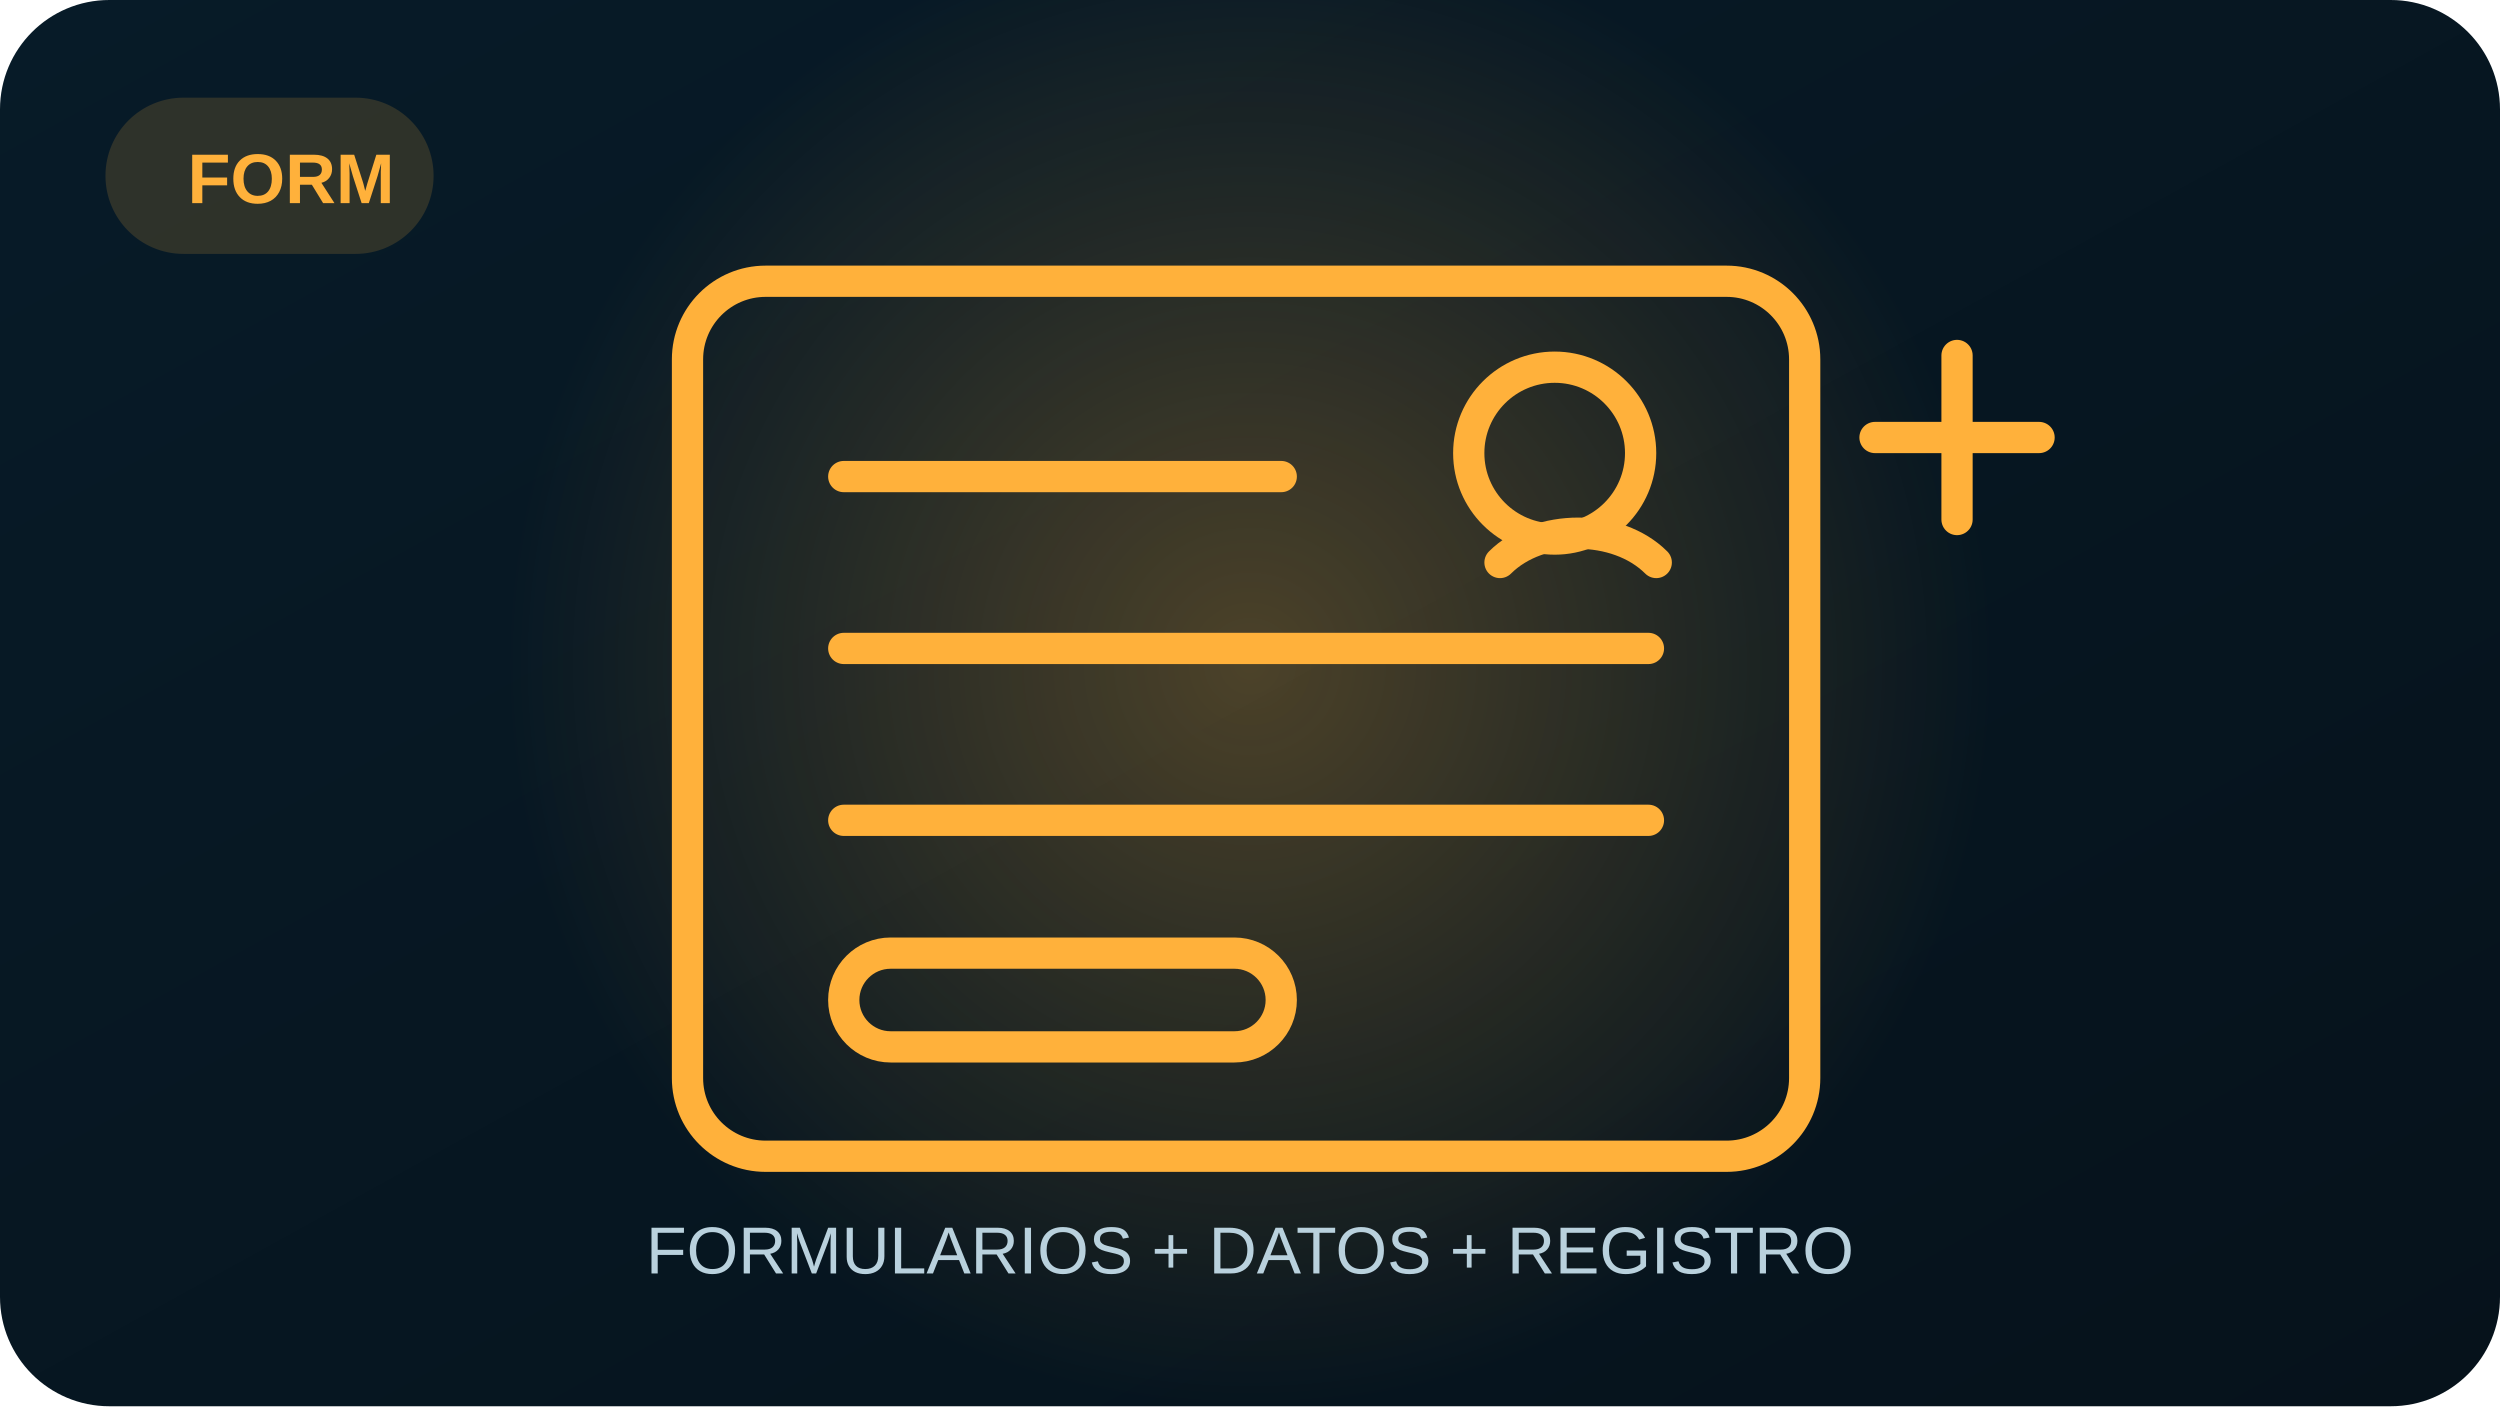
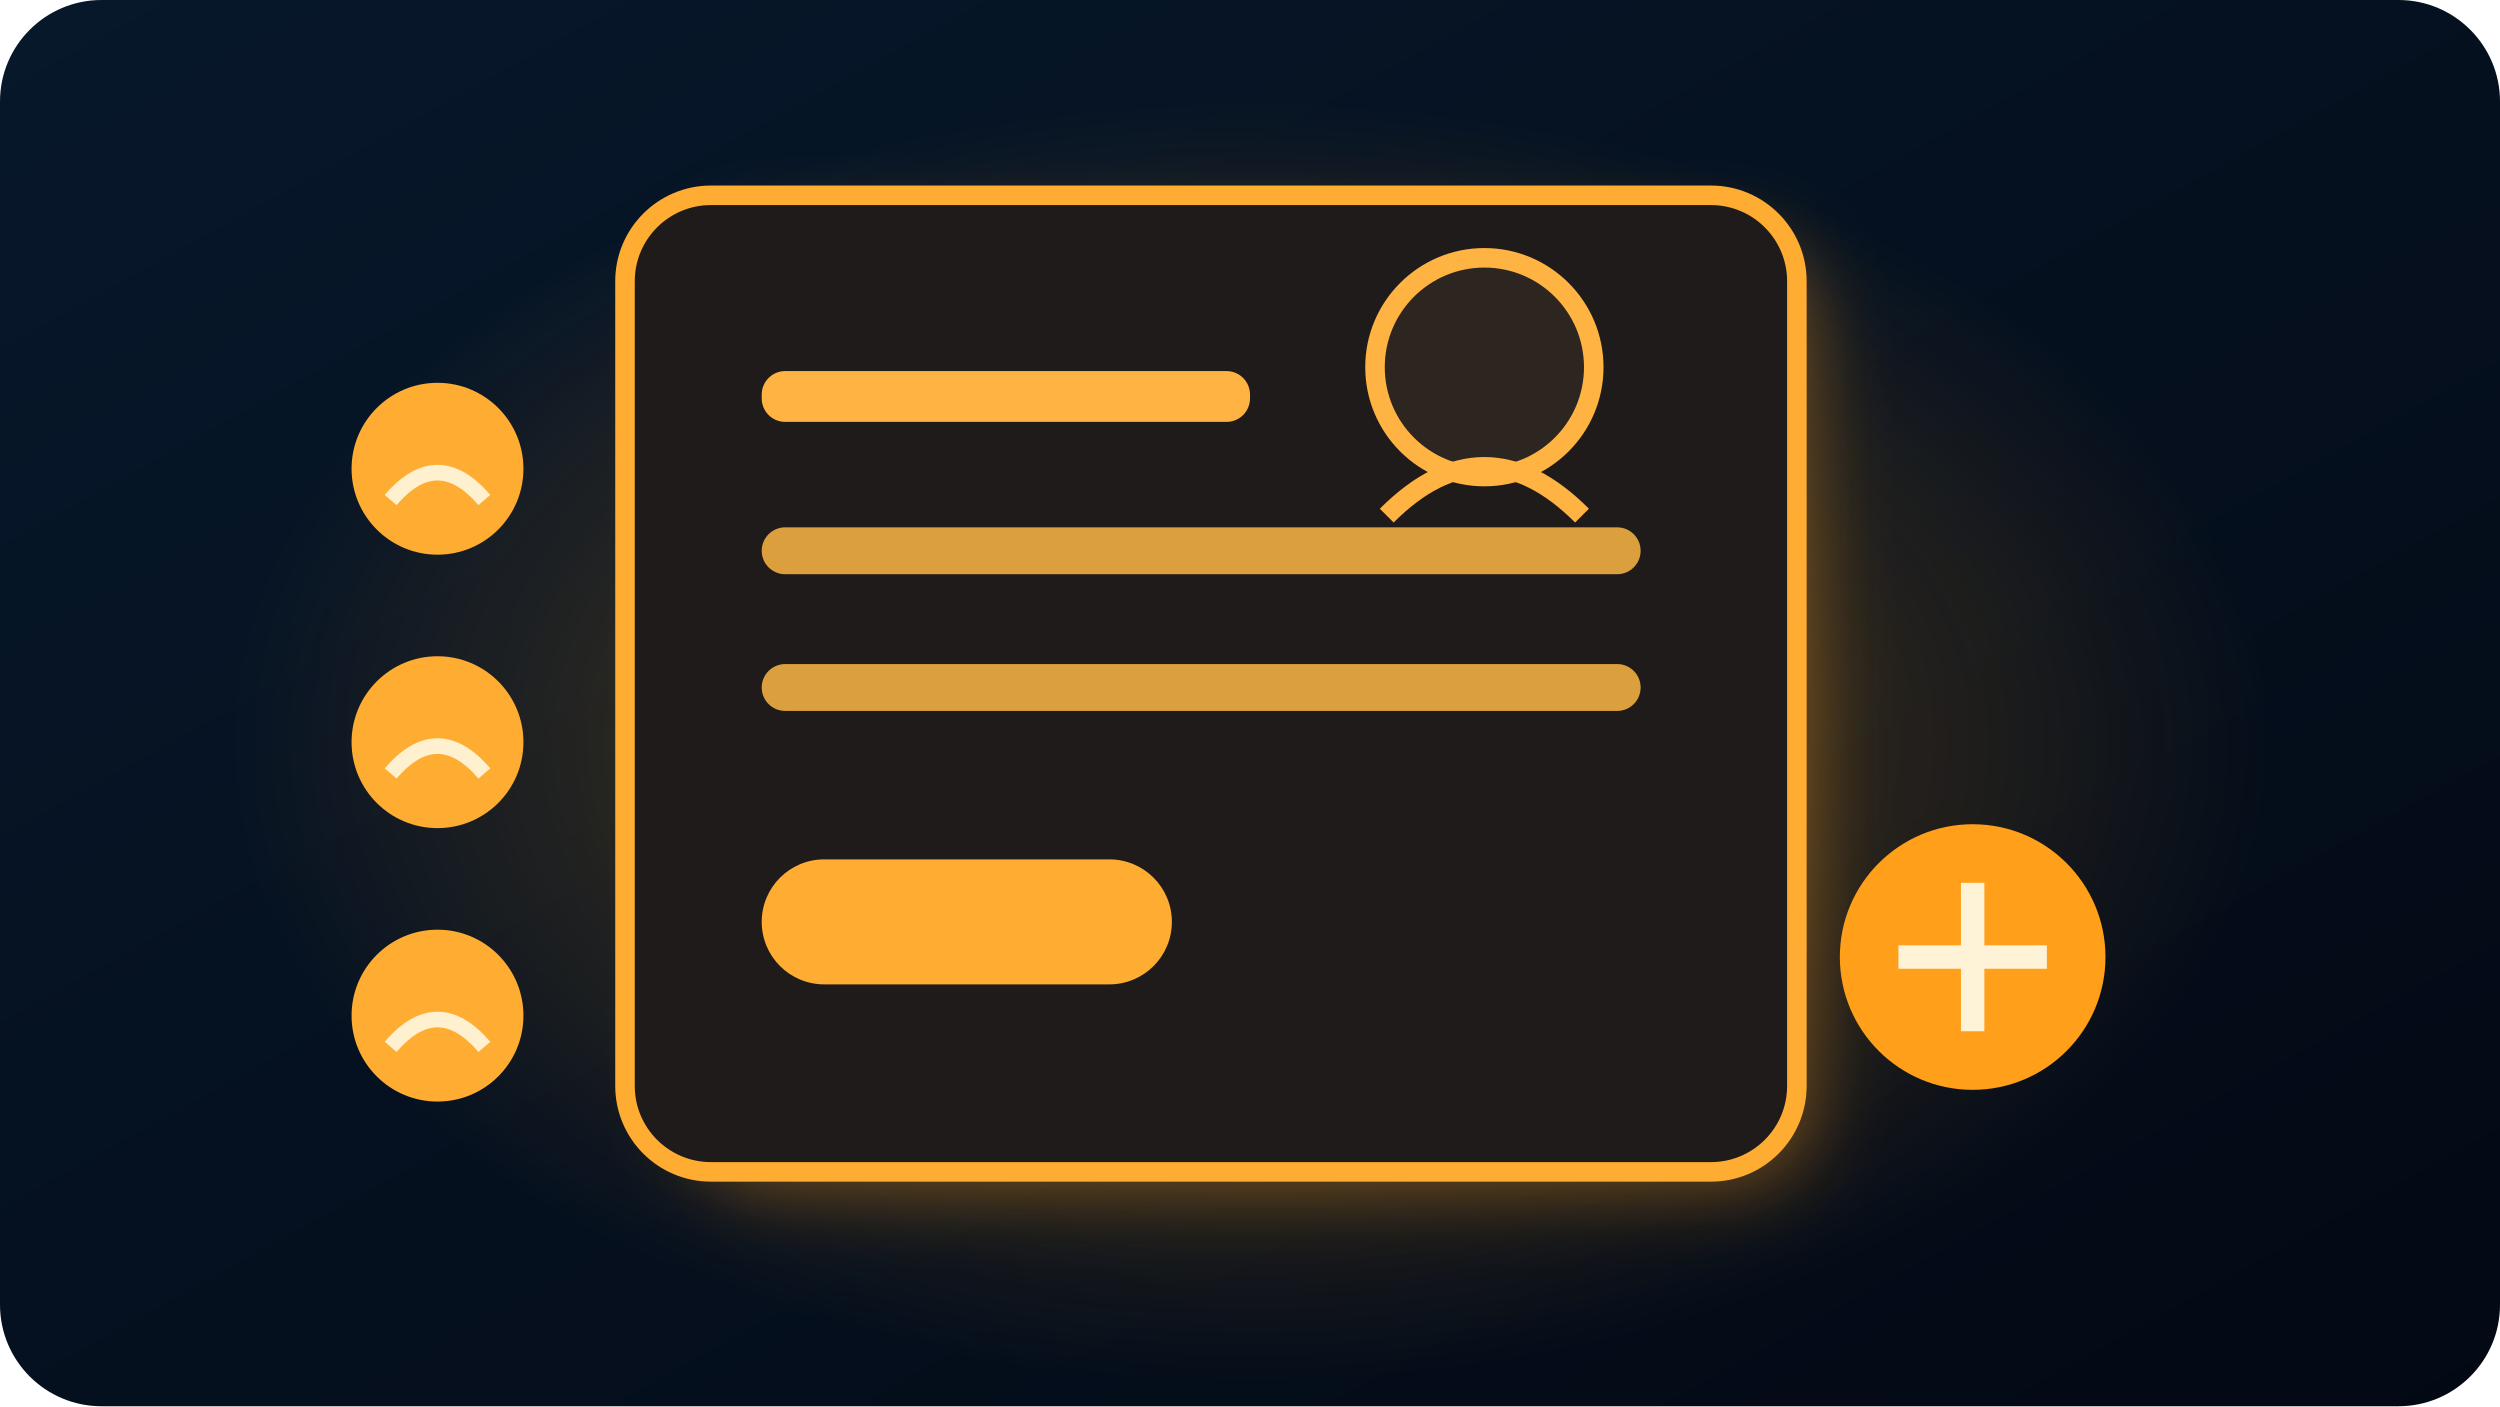
- <svg xmlns="http://www.w3.org/2000/svg" viewBox="0 0 640 360" role="img" aria-labelledby="t d">
+ <svg xmlns="http://www.w3.org/2000/svg" viewBox="0 0 640 360">
  <defs>
-     <linearGradient id="bg" x1="0" y1="0" x2="1" y2="1">
-       <stop stop-color="#071b28" />
-       <stop offset="1" stop-color="#06121b" />
+     <linearGradient id="b" x2="1" y2="1">
+       <stop stop-color="#07182b" />
+       <stop offset="1" stop-color="#030914" />
    </linearGradient>
-     <radialGradient id="glow">
-       <stop stop-color="#ffb13b" stop-opacity=".28" />
-       <stop offset="1" stop-color="#ffb13b" stop-opacity="0" />
+     <radialGradient id="g">
+       <stop stop-color="#ff9f1a" stop-opacity=".35" />
+       <stop offset="1" stop-color="#ff9f1a" stop-opacity="0" />
    </radialGradient>
-     <filter id="shadow">
-       <feGaussianBlur stdDeviation="10" />
+     <linearGradient id="a" x2="1" y2="1">
+       <stop stop-color="#ffd174" />
+       <stop offset="1" stop-color="#ff9f1a" />
+     </linearGradient>
+     <filter id="s">
+       <feGaussianBlur stdDeviation="9" />
    </filter>
  </defs>
-   <rect width="640" height="360" rx="28" fill="url(#bg)" />
-   <circle cx="320" cy="170" r="190" fill="url(#glow)" />
-   <g fill="none" stroke="#ffb13b" stroke-width="8" stroke-linecap="round" stroke-linejoin="round">
-     <rect x="176" y="72" width="286" height="224" rx="20" />
-     <path d="M216 122h112M216 166h206M216 210h206" />
-     <rect x="216" y="244" width="112" height="24" rx="12" />
-     <circle cx="398" cy="116" r="22" />
-     <path d="M384 144c10-10 30-10 40 0" />
-     <path d="M480 112h42M501 91v42" />
+   <rect width="640" height="360" rx="26" fill="url(#b)" />
+   <ellipse cx="320" cy="190" rx="260" ry="165" fill="url(#g)" />
+   <g filter="url(#s)" opacity=".35">
+     <rect x="175" y="60" width="290" height="245" rx="22" fill="#ff9f1a" />
  </g>
-   <rect x="28" y="26" width="82" height="38" rx="19" fill="#ffb13b" opacity=".16" stroke="#ffb13b" stroke-width="2" />
-   <text x="48" y="52" fill="#ffb13b" font-family="Arial,sans-serif" font-size="18" font-weight="800">FORM</text>
-   <text x="320" y="326" text-anchor="middle" fill="#b9d1dd" font-family="Arial,sans-serif" font-size="17">FORMULARIOS + DATOS + REGISTRO</text>
+   <rect x="160" y="50" width="300" height="250" rx="22" fill="#1f1b1a" stroke="#ffad32" stroke-width="5" />
+   <rect x="195" y="95" width="125" height="13" rx="6" fill="#ffb342" />
+   <rect x="195" y="135" width="225" height="12" rx="6" fill="#dba03d" />
+   <rect x="195" y="170" width="225" height="12" rx="6" fill="#dba03d" />
+   <rect x="195" y="220" width="105" height="32" rx="16" fill="#ffad32" />
+   <circle cx="380" cy="94" r="28" fill="#2d251f" stroke="#ffb342" stroke-width="5" />
+   <path d="M355 132q25-25 50 0" stroke="#ffb342" stroke-width="5" fill="none" />
+   <g fill="#ffad32">
+     <circle cx="112" cy="120" r="22" />
+     <circle cx="112" cy="190" r="22" />
+     <circle cx="112" cy="260" r="22" />
+   </g>
+   <path d="M100 128q12-14 24 0M100 198q12-14 24 0M100 268q12-14 24 0" stroke="#fff1cf" stroke-width="4" fill="none" />
+   <circle cx="505" cy="245" r="34" fill="#ff9f1a" />
+   <path d="M486 245h38M505 226v38" stroke="#fff3d7" stroke-width="6" />
</svg>
